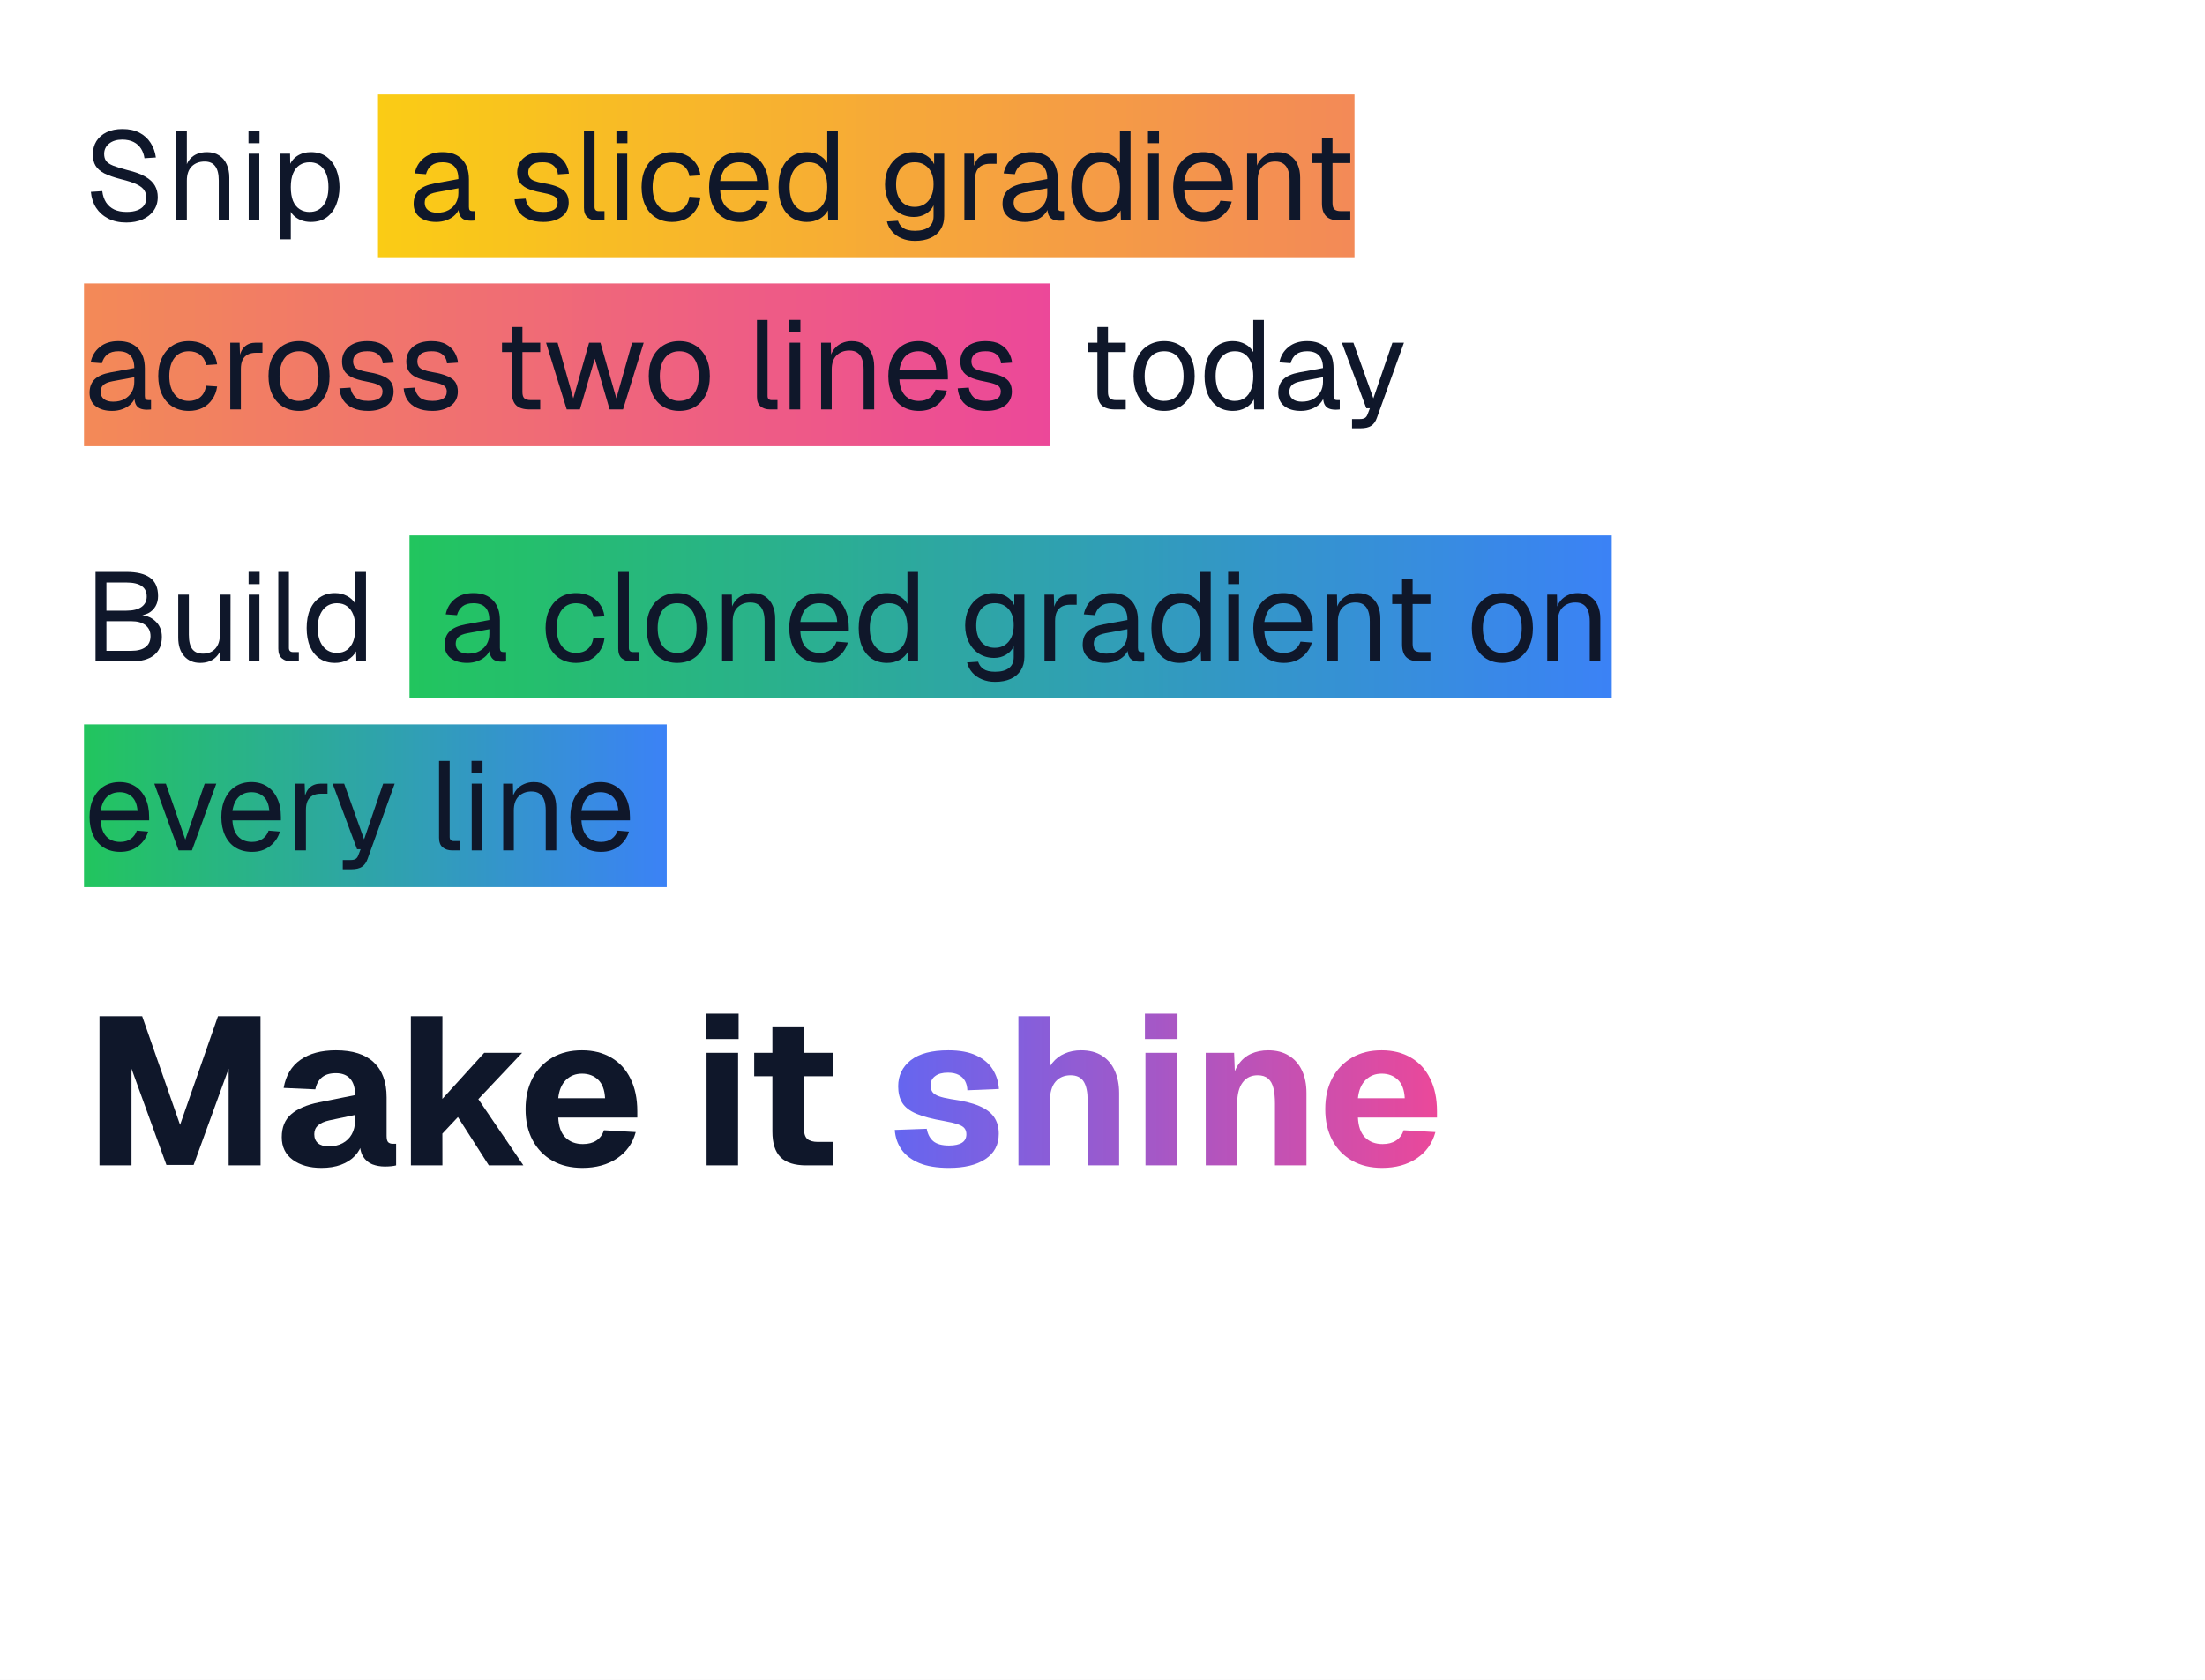
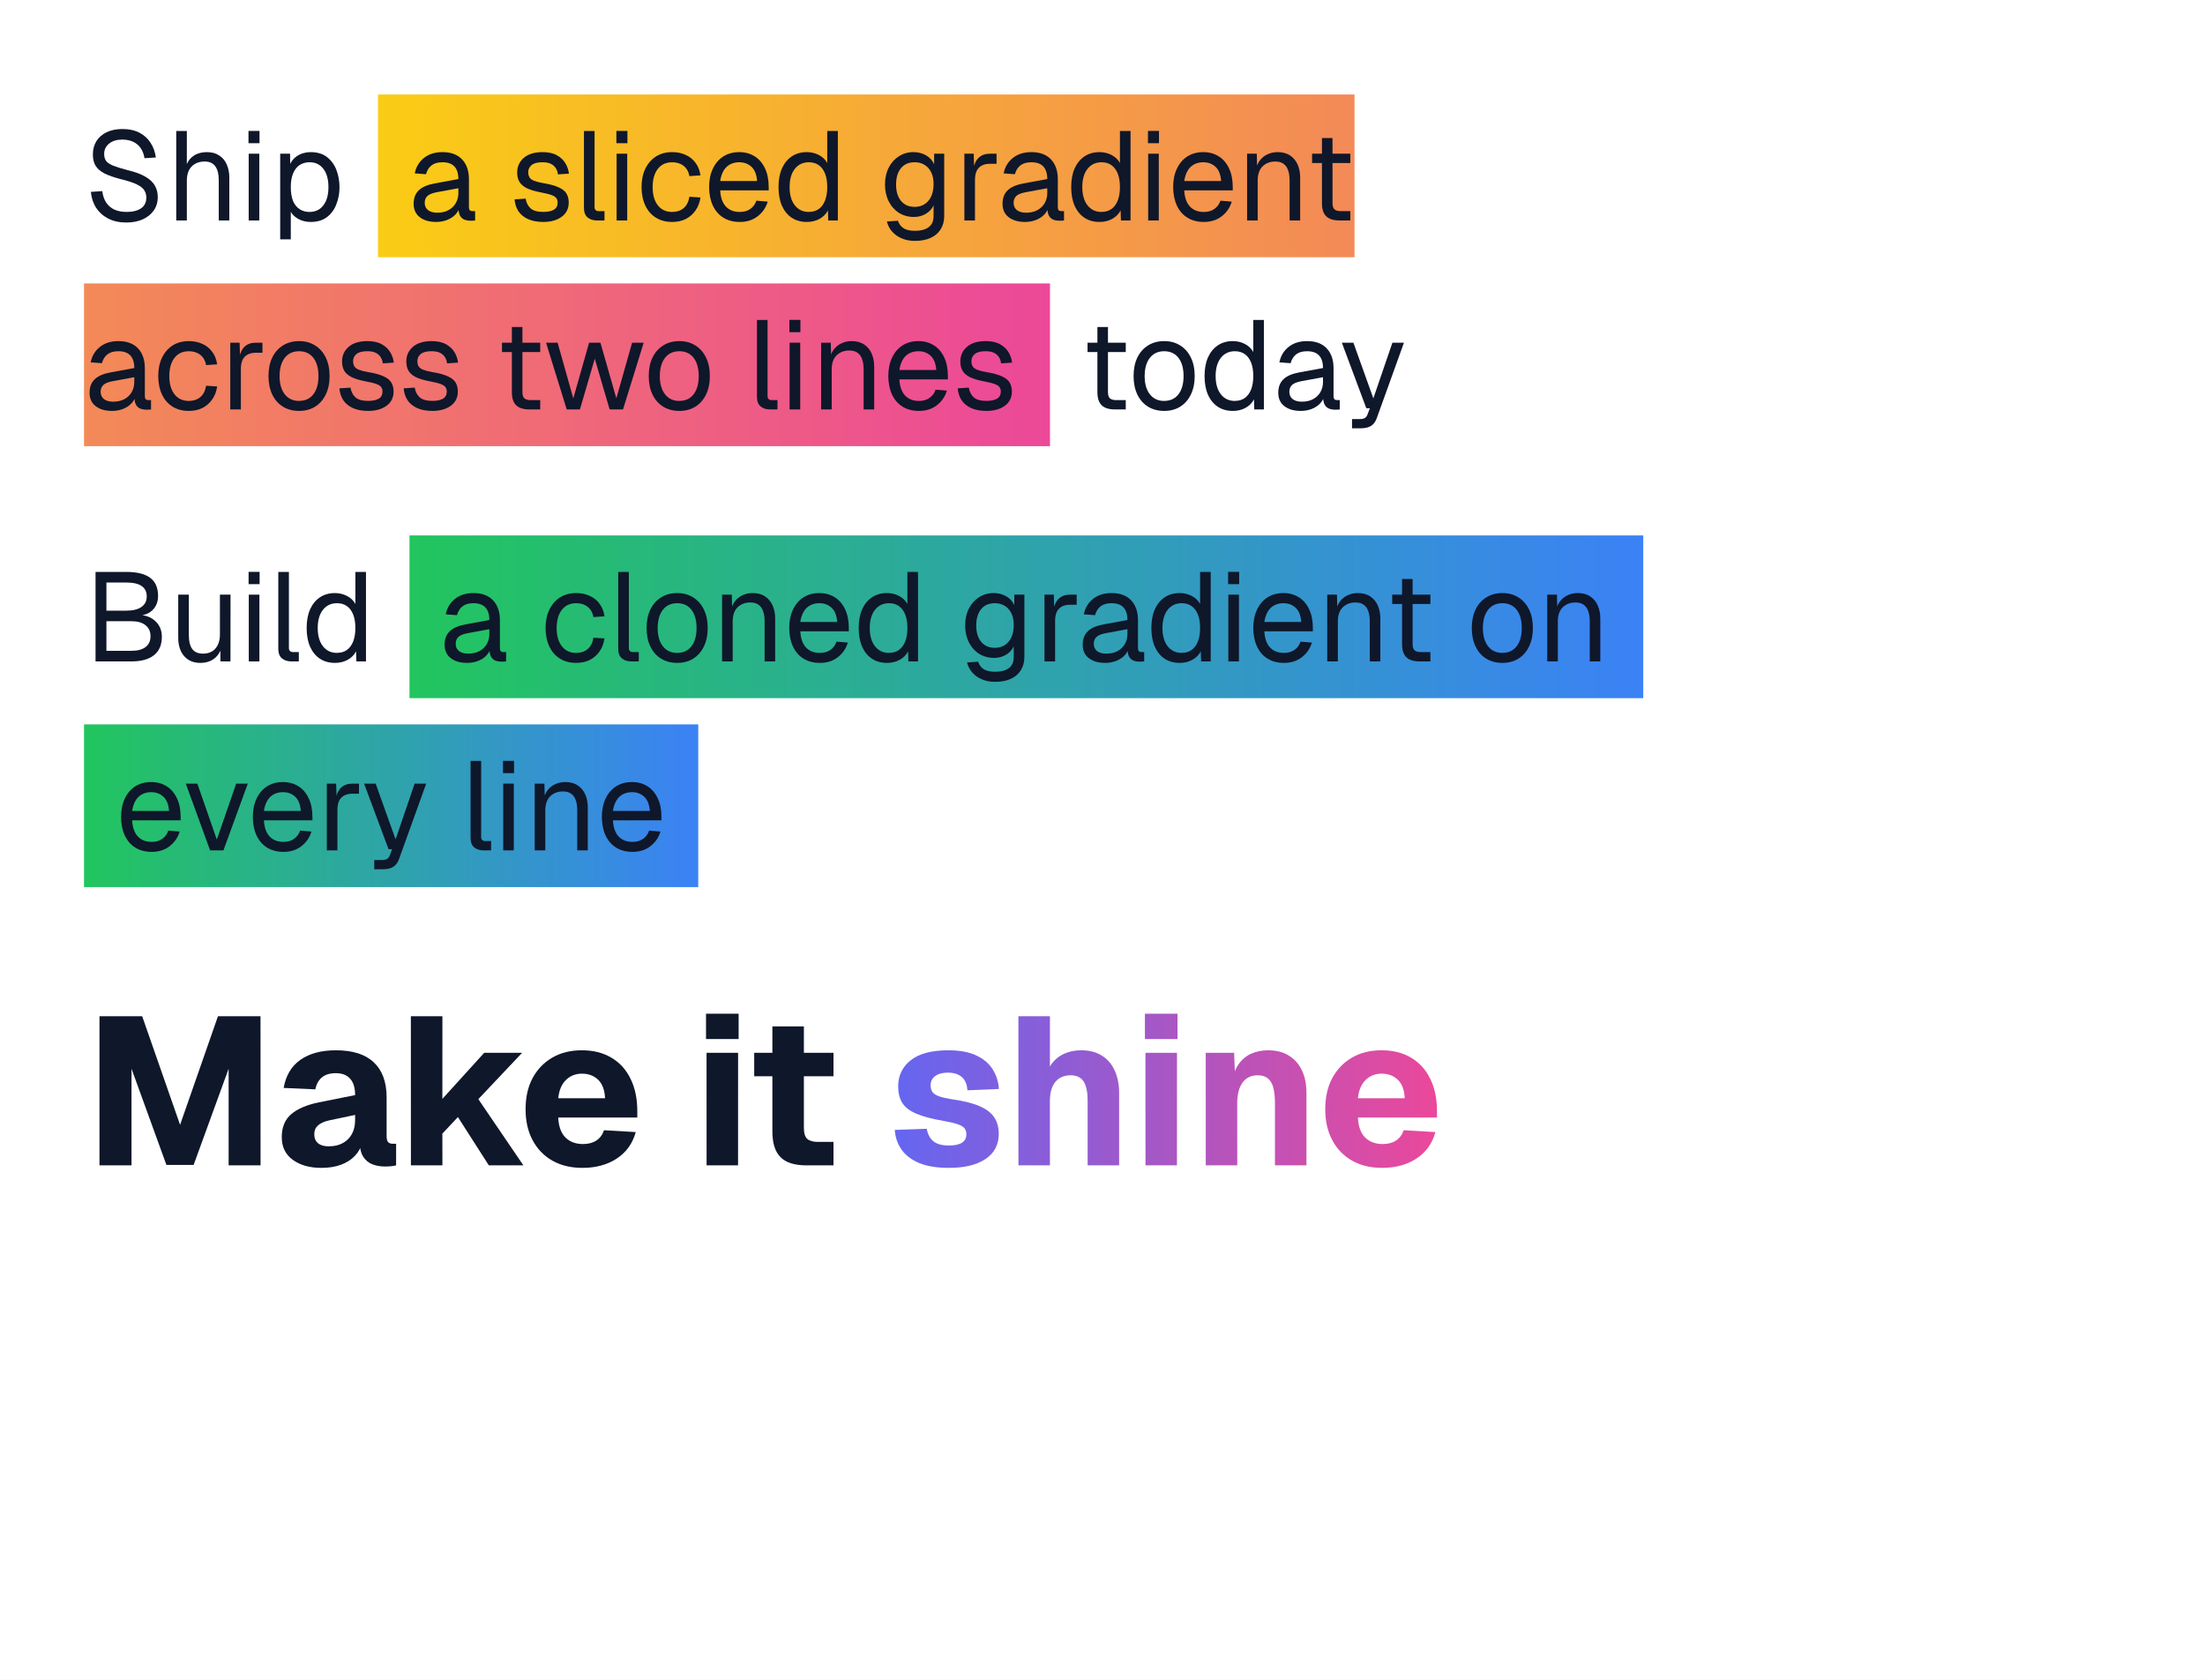
<svg xmlns="http://www.w3.org/2000/svg" width="420" height="320" viewBox="0 0 420 320">
  <rect x="0" y="0" width="420" height="320" fill="#fff" />
  <clipPath id="cp0">
    <path d="M72 18h186v31h-186v-31Z" />
  </clipPath>
  <g clip-path="url(#cp0)">
    <linearGradient id="lg1" gradientUnits="userSpaceOnUse" x1="72" y1="33.5" x2="442" y2="33.5">
      <stop offset="0" stop-color="#facc15" />
      <stop offset=".016" stop-color="#faca17" />
      <stop offset=".032" stop-color="#fac819" />
      <stop offset=".048" stop-color="#f9c61b" />
      <stop offset=".063" stop-color="#f9c41d" />
      <stop offset=".079" stop-color="#f9c21f" />
      <stop offset=".095" stop-color="#f9bf22" />
      <stop offset=".111" stop-color="#f8bd24" />
      <stop offset=".127" stop-color="#f8bb26" />
      <stop offset=".143" stop-color="#f8b928" />
      <stop offset=".159" stop-color="#f8b72a" />
      <stop offset=".175" stop-color="#f8b52c" />
      <stop offset=".19" stop-color="#f7b32e" />
      <stop offset=".206" stop-color="#f7b130" />
      <stop offset=".222" stop-color="#f7af32" />
      <stop offset=".238" stop-color="#f7ad34" />
      <stop offset=".254" stop-color="#f6aa37" />
      <stop offset=".27" stop-color="#f6a839" />
      <stop offset=".286" stop-color="#f6a63b" />
      <stop offset=".302" stop-color="#f6a43d" />
      <stop offset=".317" stop-color="#f6a23f" />
      <stop offset=".333" stop-color="#f5a041" />
      <stop offset=".349" stop-color="#f59e43" />
      <stop offset=".365" stop-color="#f59c45" />
      <stop offset=".381" stop-color="#f59a47" />
      <stop offset=".397" stop-color="#f49849" />
      <stop offset=".413" stop-color="#f4964b" />
      <stop offset=".429" stop-color="#f4934e" />
      <stop offset=".444" stop-color="#f49150" />
      <stop offset=".46" stop-color="#f48f52" />
      <stop offset=".476" stop-color="#f38d54" />
      <stop offset=".492" stop-color="#f38b56" />
      <stop offset=".508" stop-color="#f38958" />
      <stop offset=".524" stop-color="#f3875a" />
      <stop offset=".54" stop-color="#f2855c" />
      <stop offset=".556" stop-color="#f2835e" />
      <stop offset=".571" stop-color="#f28160" />
      <stop offset=".587" stop-color="#f27e63" />
      <stop offset=".603" stop-color="#f27c65" />
      <stop offset=".619" stop-color="#f17a67" />
      <stop offset=".635" stop-color="#f17869" />
      <stop offset=".651" stop-color="#f1766b" />
      <stop offset=".667" stop-color="#f1746d" />
      <stop offset=".683" stop-color="#f0726f" />
      <stop offset=".698" stop-color="#f07071" />
      <stop offset=".714" stop-color="#f06e73" />
      <stop offset=".73" stop-color="#f06c75" />
      <stop offset=".746" stop-color="#f06a77" />
      <stop offset=".762" stop-color="#ef677a" />
      <stop offset=".778" stop-color="#ef657c" />
      <stop offset=".794" stop-color="#ef637e" />
      <stop offset=".81" stop-color="#ef6180" />
      <stop offset=".825" stop-color="#ee5f82" />
      <stop offset=".841" stop-color="#ee5d84" />
      <stop offset=".857" stop-color="#ee5b86" />
      <stop offset=".873" stop-color="#ee5988" />
      <stop offset=".889" stop-color="#ee578a" />
      <stop offset=".905" stop-color="#ed558c" />
      <stop offset=".921" stop-color="#ed528f" />
      <stop offset=".937" stop-color="#ed5091" />
      <stop offset=".952" stop-color="#ed4e93" />
      <stop offset=".968" stop-color="#ec4c95" />
      <stop offset=".984" stop-color="#ec4a97" />
      <stop offset="1" stop-color="#ec4899" />
    </linearGradient>
    <rect x="72" y="18" width="370" height="31" fill="url(#lg1)" />
  </g>
  <clipPath id="cp2">
    <path d="M16 54h184v31h-184v-31Z" />
  </clipPath>
  <g clip-path="url(#cp2)">
    <linearGradient id="lg3" gradientUnits="userSpaceOnUse" x1="-170" y1="69.5" x2="200" y2="69.5">
      <stop offset="0" stop-color="#facc15" />
      <stop offset=".016" stop-color="#faca17" />
      <stop offset=".032" stop-color="#fac819" />
      <stop offset=".048" stop-color="#f9c61b" />
      <stop offset=".063" stop-color="#f9c41d" />
      <stop offset=".079" stop-color="#f9c21f" />
      <stop offset=".095" stop-color="#f9bf22" />
      <stop offset=".111" stop-color="#f8bd24" />
      <stop offset=".127" stop-color="#f8bb26" />
      <stop offset=".143" stop-color="#f8b928" />
      <stop offset=".159" stop-color="#f8b72a" />
      <stop offset=".175" stop-color="#f8b52c" />
      <stop offset=".19" stop-color="#f7b32e" />
      <stop offset=".206" stop-color="#f7b130" />
      <stop offset=".222" stop-color="#f7af32" />
      <stop offset=".238" stop-color="#f7ad34" />
      <stop offset=".254" stop-color="#f6aa37" />
      <stop offset=".27" stop-color="#f6a839" />
      <stop offset=".286" stop-color="#f6a63b" />
      <stop offset=".302" stop-color="#f6a43d" />
      <stop offset=".317" stop-color="#f6a23f" />
      <stop offset=".333" stop-color="#f5a041" />
      <stop offset=".349" stop-color="#f59e43" />
      <stop offset=".365" stop-color="#f59c45" />
      <stop offset=".381" stop-color="#f59a47" />
      <stop offset=".397" stop-color="#f49849" />
      <stop offset=".413" stop-color="#f4964b" />
      <stop offset=".429" stop-color="#f4934e" />
      <stop offset=".444" stop-color="#f49150" />
      <stop offset=".46" stop-color="#f48f52" />
      <stop offset=".476" stop-color="#f38d54" />
      <stop offset=".492" stop-color="#f38b56" />
      <stop offset=".508" stop-color="#f38958" />
      <stop offset=".524" stop-color="#f3875a" />
      <stop offset=".54" stop-color="#f2855c" />
      <stop offset=".556" stop-color="#f2835e" />
      <stop offset=".571" stop-color="#f28160" />
      <stop offset=".587" stop-color="#f27e63" />
      <stop offset=".603" stop-color="#f27c65" />
      <stop offset=".619" stop-color="#f17a67" />
      <stop offset=".635" stop-color="#f17869" />
      <stop offset=".651" stop-color="#f1766b" />
      <stop offset=".667" stop-color="#f1746d" />
      <stop offset=".683" stop-color="#f0726f" />
      <stop offset=".698" stop-color="#f07071" />
      <stop offset=".714" stop-color="#f06e73" />
      <stop offset=".73" stop-color="#f06c75" />
      <stop offset=".746" stop-color="#f06a77" />
      <stop offset=".762" stop-color="#ef677a" />
      <stop offset=".778" stop-color="#ef657c" />
      <stop offset=".794" stop-color="#ef637e" />
      <stop offset=".81" stop-color="#ef6180" />
      <stop offset=".825" stop-color="#ee5f82" />
      <stop offset=".841" stop-color="#ee5d84" />
      <stop offset=".857" stop-color="#ee5b86" />
      <stop offset=".873" stop-color="#ee5988" />
      <stop offset=".889" stop-color="#ee578a" />
      <stop offset=".905" stop-color="#ed558c" />
      <stop offset=".921" stop-color="#ed528f" />
      <stop offset=".937" stop-color="#ed5091" />
      <stop offset=".952" stop-color="#ed4e93" />
      <stop offset=".968" stop-color="#ec4c95" />
      <stop offset=".984" stop-color="#ec4a97" />
      <stop offset="1" stop-color="#ec4899" />
    </linearGradient>
    <rect x="-170" y="54" width="370" height="31" fill="url(#lg3)" />
  </g>
  <g fill="#0f172a">
    <use href="#g0" x="16" y="42" />
    <use href="#g1" x="31.65" y="42" />
    <use href="#g2" x="45.45" y="42" />
    <use href="#g3" x="51.45" y="42" />
  </g>
  <g fill="#0f172a">
    <use href="#g4" x="77.73" y="42" />
    <use href="#g5" x="96.95" y="42" />
    <use href="#g6" x="109.31" y="42" />
    <use href="#g2" x="115.53" y="42" />
    <use href="#g7" x="121.14" y="42" />
    <use href="#g8" x="134.01" y="42" />
    <use href="#g9" x="147.23" y="42" />
    <use href="#g10" x="167.51" y="42" />
    <use href="#g11" x="181.77" y="42" />
    <use href="#g4" x="189.9" y="42" />
    <use href="#g9" x="202.98" y="42" />
    <use href="#g2" x="216.78" y="42" />
    <use href="#g8" x="222.4" y="42" />
    <use href="#g12" x="235.62" y="42" />
    <use href="#g13" x="248.61" y="42" />
  </g>
  <g fill="#0f172a">
    <use href="#g4" x="16" y="78" />
    <use href="#g7" x="29.08" y="78" />
    <use href="#g11" x="41.94" y="78" />
    <use href="#g14" x="50.08" y="78" />
    <use href="#g5" x="63.59" y="78" />
    <use href="#g5" x="75.83" y="78" />
    <use href="#g13" x="94.31" y="78" />
    <use href="#g15" x="103.48" y="78" />
    <use href="#g14" x="122.51" y="78" />
    <use href="#g6" x="142.26" y="78" />
    <use href="#g2" x="148.48" y="78" />
    <use href="#g12" x="154.48" y="78" />
    <use href="#g8" x="168.14" y="78" />
    <use href="#g5" x="181.36" y="78" />
  </g>
  <g fill="#0f172a">
    <use href="#g13" x="205.84" y="78" />
    <use href="#g14" x="214.86" y="78" />
    <use href="#g9" x="228.38" y="78" />
    <use href="#g4" x="242.42" y="78" />
    <use href="#g16" x="255.06" y="78" />
  </g>
  <clipPath id="cp4">
-     <path d="M78 102h229v31h-229v-31Z" />
+     <path d="M78 102h235v31h-235v-31Z" />
  </clipPath>
  <g clip-path="url(#cp4)">
-     <linearGradient id="lg5" gradientUnits="userSpaceOnUse" x1="78" y1="117.5" x2="307" y2="117.5">
+     <linearGradient id="lg5" gradientUnits="userSpaceOnUse" x1="78" y1="117.5" x2="313" y2="117.5">
      <stop offset="0" stop-color="#22c55e" />
      <stop offset=".016" stop-color="#22c460" />
      <stop offset=".032" stop-color="#23c363" />
      <stop offset=".048" stop-color="#23c265" />
      <stop offset=".063" stop-color="#24c168" />
      <stop offset=".079" stop-color="#24c06a" />
      <stop offset=".095" stop-color="#24bf6c" />
      <stop offset=".111" stop-color="#25be6f" />
      <stop offset=".127" stop-color="#25bc71" />
      <stop offset=".143" stop-color="#26bb74" />
      <stop offset=".159" stop-color="#26ba76" />
      <stop offset=".175" stop-color="#26b979" />
      <stop offset=".19" stop-color="#27b87b" />
      <stop offset=".206" stop-color="#27b77d" />
      <stop offset=".222" stop-color="#28b680" />
      <stop offset=".238" stop-color="#28b582" />
      <stop offset=".254" stop-color="#28b485" />
      <stop offset=".27" stop-color="#29b387" />
      <stop offset=".286" stop-color="#29b289" />
      <stop offset=".302" stop-color="#2ab18c" />
      <stop offset=".317" stop-color="#2ab08e" />
      <stop offset=".333" stop-color="#2aaf91" />
      <stop offset=".349" stop-color="#2bae93" />
      <stop offset=".365" stop-color="#2bad95" />
      <stop offset=".381" stop-color="#2cab98" />
      <stop offset=".397" stop-color="#2caa9a" />
      <stop offset=".413" stop-color="#2ca99d" />
      <stop offset=".429" stop-color="#2da89f" />
      <stop offset=".444" stop-color="#2da7a2" />
      <stop offset=".46" stop-color="#2ea6a4" />
      <stop offset=".476" stop-color="#2ea5a6" />
      <stop offset=".492" stop-color="#2ea4a9" />
      <stop offset=".508" stop-color="#2fa3ab" />
      <stop offset=".524" stop-color="#2fa2ae" />
      <stop offset=".54" stop-color="#2fa1b0" />
      <stop offset=".556" stop-color="#30a0b2" />
      <stop offset=".571" stop-color="#309fb5" />
      <stop offset=".587" stop-color="#319eb7" />
      <stop offset=".603" stop-color="#319dba" />
      <stop offset=".619" stop-color="#319cbc" />
      <stop offset=".635" stop-color="#329abf" />
      <stop offset=".651" stop-color="#3299c1" />
      <stop offset=".667" stop-color="#3398c3" />
      <stop offset=".683" stop-color="#3397c6" />
      <stop offset=".698" stop-color="#3396c8" />
      <stop offset=".714" stop-color="#3495cb" />
      <stop offset=".73" stop-color="#3494cd" />
      <stop offset=".746" stop-color="#3593cf" />
      <stop offset=".762" stop-color="#3592d2" />
      <stop offset=".778" stop-color="#3591d4" />
      <stop offset=".794" stop-color="#3690d7" />
      <stop offset=".81" stop-color="#368fd9" />
      <stop offset=".825" stop-color="#378edb" />
      <stop offset=".841" stop-color="#378dde" />
      <stop offset=".857" stop-color="#378ce0" />
      <stop offset=".873" stop-color="#388be3" />
      <stop offset=".889" stop-color="#3889e5" />
      <stop offset=".905" stop-color="#3988e8" />
      <stop offset=".921" stop-color="#3987ea" />
      <stop offset=".937" stop-color="#3986ec" />
      <stop offset=".952" stop-color="#3a85ef" />
      <stop offset=".968" stop-color="#3a84f1" />
      <stop offset=".984" stop-color="#3b83f4" />
      <stop offset="1" stop-color="#3b82f6" />
    </linearGradient>
-     <rect x="78" y="102" width="229" height="31" fill="url(#lg5)" />
+     <rect x="78" y="102" width="235" height="31" fill="url(#lg5)" />
  </g>
  <clipPath id="cp6">
-     <path d="M16 138h111v31h-111v-31Z" />
+     <path d="M16 138h117v31h-117v-31Z" />
  </clipPath>
  <g clip-path="url(#cp6)">
-     <linearGradient id="lg7" gradientUnits="userSpaceOnUse" x1="16" y1="153.5" x2="127" y2="153.5">
+     <linearGradient id="lg7" gradientUnits="userSpaceOnUse" x1="16" y1="153.5" x2="133" y2="153.5">
      <stop offset="0" stop-color="#22c55e" />
      <stop offset=".016" stop-color="#22c460" />
      <stop offset=".032" stop-color="#23c363" />
      <stop offset=".048" stop-color="#23c265" />
      <stop offset=".063" stop-color="#24c168" />
      <stop offset=".079" stop-color="#24c06a" />
      <stop offset=".095" stop-color="#24bf6c" />
      <stop offset=".111" stop-color="#25be6f" />
      <stop offset=".127" stop-color="#25bc71" />
      <stop offset=".143" stop-color="#26bb74" />
      <stop offset=".159" stop-color="#26ba76" />
      <stop offset=".175" stop-color="#26b979" />
      <stop offset=".19" stop-color="#27b87b" />
      <stop offset=".206" stop-color="#27b77d" />
      <stop offset=".222" stop-color="#28b680" />
      <stop offset=".238" stop-color="#28b582" />
      <stop offset=".254" stop-color="#28b485" />
      <stop offset=".27" stop-color="#29b387" />
      <stop offset=".286" stop-color="#29b289" />
      <stop offset=".302" stop-color="#2ab18c" />
      <stop offset=".317" stop-color="#2ab08e" />
      <stop offset=".333" stop-color="#2aaf91" />
      <stop offset=".349" stop-color="#2bae93" />
      <stop offset=".365" stop-color="#2bad95" />
      <stop offset=".381" stop-color="#2cab98" />
      <stop offset=".397" stop-color="#2caa9a" />
      <stop offset=".413" stop-color="#2ca99d" />
      <stop offset=".429" stop-color="#2da89f" />
      <stop offset=".444" stop-color="#2da7a2" />
      <stop offset=".46" stop-color="#2ea6a4" />
      <stop offset=".476" stop-color="#2ea5a6" />
      <stop offset=".492" stop-color="#2ea4a9" />
      <stop offset=".508" stop-color="#2fa3ab" />
      <stop offset=".524" stop-color="#2fa2ae" />
      <stop offset=".54" stop-color="#2fa1b0" />
      <stop offset=".556" stop-color="#30a0b2" />
      <stop offset=".571" stop-color="#309fb5" />
      <stop offset=".587" stop-color="#319eb7" />
      <stop offset=".603" stop-color="#319dba" />
      <stop offset=".619" stop-color="#319cbc" />
      <stop offset=".635" stop-color="#329abf" />
      <stop offset=".651" stop-color="#3299c1" />
      <stop offset=".667" stop-color="#3398c3" />
      <stop offset=".683" stop-color="#3397c6" />
      <stop offset=".698" stop-color="#3396c8" />
      <stop offset=".714" stop-color="#3495cb" />
      <stop offset=".73" stop-color="#3494cd" />
      <stop offset=".746" stop-color="#3593cf" />
      <stop offset=".762" stop-color="#3592d2" />
      <stop offset=".778" stop-color="#3591d4" />
      <stop offset=".794" stop-color="#3690d7" />
      <stop offset=".81" stop-color="#368fd9" />
      <stop offset=".825" stop-color="#378edb" />
      <stop offset=".841" stop-color="#378dde" />
      <stop offset=".857" stop-color="#378ce0" />
      <stop offset=".873" stop-color="#388be3" />
      <stop offset=".889" stop-color="#3889e5" />
      <stop offset=".905" stop-color="#3988e8" />
      <stop offset=".921" stop-color="#3987ea" />
      <stop offset=".937" stop-color="#3986ec" />
      <stop offset=".952" stop-color="#3a85ef" />
      <stop offset=".968" stop-color="#3a84f1" />
      <stop offset=".984" stop-color="#3b83f4" />
      <stop offset="1" stop-color="#3b82f6" />
    </linearGradient>
-     <rect x="16" y="138" width="111" height="31" fill="url(#lg7)" />
+     <rect x="16" y="138" width="117" height="31" fill="url(#lg7)" />
  </g>
  <g fill="#0f172a">
    <use href="#g17" x="16" y="126" />
    <use href="#g18" x="32.03" y="126" />
    <use href="#g2" x="45.47" y="126" />
    <use href="#g6" x="51.09" y="126" />
    <use href="#g9" x="57.35" y="126" />
  </g>
  <g fill="#0f172a">
    <use href="#g4" x="83.63" y="126" />
    <use href="#g7" x="102.86" y="126" />
    <use href="#g6" x="115.84" y="126" />
    <use href="#g14" x="122.1" y="126" />
    <use href="#g12" x="135.62" y="126" />
    <use href="#g8" x="149.27" y="126" />
    <use href="#g9" x="162.5" y="126" />
    <use href="#g10" x="182.78" y="126" />
    <use href="#g11" x="197.03" y="126" />
    <use href="#g4" x="205.17" y="126" />
    <use href="#g9" x="218.25" y="126" />
    <use href="#g2" x="232.05" y="126" />
    <use href="#g8" x="237.66" y="126" />
    <use href="#g12" x="250.89" y="126" />
    <use href="#g13" x="263.87" y="126" />
    <use href="#g14" x="279.28" y="126" />
    <use href="#g12" x="292.79" y="126" />
  </g>
  <g fill="#0f172a">
-     <use href="#g8" x="16" y="162" />
-     <use href="#g19" x="28.86" y="162" />
-     <use href="#g8" x="41.1" y="162" />
-     <use href="#g11" x="54.33" y="162" />
-     <use href="#g16" x="62.82" y="162" />
-     <use href="#g6" x="81.71" y="162" />
-     <use href="#g2" x="87.93" y="162" />
-     <use href="#g12" x="93.93" y="162" />
-     <use href="#g8" x="107.58" y="162" />
+     <use href="#g8" x="22" y="162" />
+     <use href="#g19" x="34.86" y="162" />
+     <use href="#g8" x="47.1" y="162" />
+     <use href="#g11" x="60.33" y="162" />
+     <use href="#g16" x="68.82" y="162" />
+     <use href="#g6" x="87.71" y="162" />
+     <use href="#g2" x="93.93" y="162" />
+     <use href="#g12" x="99.93" y="162" />
+     <use href="#g8" x="113.58" y="162" />
  </g>
  <mask id="mk8" maskUnits="userSpaceOnUse" style="mask-type:alpha">
    <g fill="#000">
      <use href="#g20" x="168.96" y="222" />
      <use href="#g21" x="191.36" y="222" />
      <use href="#g22" x="215.56" y="222" />
      <use href="#g23" x="227.04" y="222" />
      <use href="#g24" x="250.96" y="222" />
    </g>
  </mask>
  <g mask="url(#mk8)">
    <clipPath id="cp9">
      <path d="M169 182h106v52h-106v-52Z" />
    </clipPath>
    <g clip-path="url(#cp9)">
      <linearGradient id="lg10" gradientUnits="userSpaceOnUse" x1="169" y1="208" x2="275" y2="208">
        <stop offset="0" stop-color="#6366f1" />
        <stop offset=".016" stop-color="#6566f0" />
        <stop offset=".032" stop-color="#6765ee" />
        <stop offset=".048" stop-color="#6a65ed" />
        <stop offset=".063" stop-color="#6c64eb" />
        <stop offset=".079" stop-color="#6e64ea" />
        <stop offset=".095" stop-color="#7063e9" />
        <stop offset=".111" stop-color="#7263e7" />
        <stop offset=".127" stop-color="#7462e6" />
        <stop offset=".143" stop-color="#7762e4" />
        <stop offset=".159" stop-color="#7961e3" />
        <stop offset=".175" stop-color="#7b61e2" />
        <stop offset=".19" stop-color="#7d60e0" />
        <stop offset=".206" stop-color="#7f60df" />
        <stop offset=".222" stop-color="#815fdd" />
        <stop offset=".238" stop-color="#845fdc" />
        <stop offset=".254" stop-color="#865edb" />
        <stop offset=".27" stop-color="#885ed9" />
        <stop offset=".286" stop-color="#8a5dd8" />
        <stop offset=".302" stop-color="#8c5dd6" />
        <stop offset=".317" stop-color="#8e5cd5" />
        <stop offset=".333" stop-color="#915cd4" />
        <stop offset=".349" stop-color="#935cd2" />
        <stop offset=".365" stop-color="#955bd1" />
        <stop offset=".381" stop-color="#975bcf" />
        <stop offset=".397" stop-color="#995ace" />
        <stop offset=".413" stop-color="#9c5acd" />
        <stop offset=".429" stop-color="#9e59cb" />
        <stop offset=".444" stop-color="#a059ca" />
        <stop offset=".46" stop-color="#a258c8" />
        <stop offset=".476" stop-color="#a458c7" />
        <stop offset=".492" stop-color="#a657c6" />
        <stop offset=".508" stop-color="#a957c4" />
        <stop offset=".524" stop-color="#ab56c3" />
        <stop offset=".54" stop-color="#ad56c2" />
        <stop offset=".556" stop-color="#af55c0" />
        <stop offset=".571" stop-color="#b155bf" />
        <stop offset=".587" stop-color="#b354bd" />
        <stop offset=".603" stop-color="#b654bc" />
        <stop offset=".619" stop-color="#b853bb" />
        <stop offset=".635" stop-color="#ba53b9" />
        <stop offset=".651" stop-color="#bc52b8" />
        <stop offset=".667" stop-color="#be52b6" />
        <stop offset=".683" stop-color="#c152b5" />
        <stop offset=".698" stop-color="#c351b4" />
        <stop offset=".714" stop-color="#c551b2" />
        <stop offset=".73" stop-color="#c750b1" />
        <stop offset=".746" stop-color="#c950af" />
        <stop offset=".762" stop-color="#cb4fae" />
        <stop offset=".778" stop-color="#ce4fad" />
        <stop offset=".794" stop-color="#d04eab" />
        <stop offset=".81" stop-color="#d24eaa" />
        <stop offset=".825" stop-color="#d44da8" />
        <stop offset=".841" stop-color="#d64da7" />
        <stop offset=".857" stop-color="#d84ca6" />
        <stop offset=".873" stop-color="#db4ca4" />
        <stop offset=".889" stop-color="#dd4ba3" />
        <stop offset=".905" stop-color="#df4ba1" />
        <stop offset=".921" stop-color="#e14aa0" />
        <stop offset=".937" stop-color="#e34a9f" />
        <stop offset=".952" stop-color="#e5499d" />
        <stop offset=".968" stop-color="#e8499c" />
        <stop offset=".984" stop-color="#ea489a" />
        <stop offset="1" stop-color="#ec4899" />
      </linearGradient>
      <rect x="169" y="182" width="106" height="52" fill="url(#lg10)" />
    </g>
  </g>
  <g fill="#0f172a">
    <use href="#g25" x="16" y="222" />
    <use href="#g26" x="52.2" y="222" />
    <use href="#g27" x="75.64" y="222" />
    <use href="#g24" x="98.64" y="222" />
    <use href="#g22" x="131.96" y="222" />
    <use href="#g28" x="142.04" y="222" />
  </g>
  <g fill="#000" fill-opacity="0">
    <use href="#g20" x="168.96" y="222" />
    <use href="#g21" x="191.36" y="222" />
    <use href="#g22" x="215.56" y="222" />
    <use href="#g23" x="227.04" y="222" />
    <use href="#g24" x="250.96" y="222" />
  </g>
  <defs>
    <path id="g0" d="M8.06.39q-1.97 0-3.44-.75-1.45-.75-2.31-2.05-.84-1.31-1-3.04l2.17-.14q.16 1.28.74 2.17.58.87 1.55 1.34.98.45 2.34.45 1.2 0 2.03-.31.84-.31 1.28-.9.45-.61.45-1.47.01-.8-.37-1.41-.36-.62-1.41-1.14t-3.07-1.01q-1.97-.51-3.15-1.1-1.15-.61-1.67-1.47t-.51-2.14q0-1.44.67-2.53.69-1.09 1.95-1.7 1.28-.61 3.03-.61 1.88 0 3.22.7t2.13 1.94q.79 1.22 1 2.78l-2.17.14q-.15-1.03-.66-1.83-.52-.81-1.41-1.26t-2.15-.46q-1.58 0-2.52.77-.94.75-.94 1.97 0 .8.36 1.31.38.52 1.33.91.97.39 2.77.86 2.14.51 3.39 1.25 1.26.73 1.81 1.7.55.95.55 2.17 0 1.5-.78 2.59t-2.11 1.68q-1.35.59-3.1.59Z" />
    <path id="g1" d="M1.92 0v-17.05h2.02v7.14l-.24-.04q.24-1.07.82-1.74t1.4-1q.85-.33 1.86-.33 1.36 0 2.31.63.96.61 1.44 1.7.5 1.1.5 2.5v8.19h-2.01v-7.61q0-1.84-.68-2.73-.65-.89-2-.89-1.53 0-2.47.93-.93.94-.93 2.72v7.58Z" />
    <path id="g2" d="M1.92 0v-12.72h2.02v12.72Zm-.04-14.72v-2.34h2.1v2.34Z" />
    <path id="g3" d="M1.92 3.59v-16.31h1.88l.04 2.74-.29-.15q.48-1.42 1.59-2.15 1.13-.74 2.59-.74 1.9 0 3.1.94 1.22.94 1.8 2.46t.59 3.26q0 1.75-.6 3.27-.57 1.51-1.79 2.45-1.2.92-3.1.92-.98 0-1.84-.33-.84-.34-1.44-.93t-.81-1.43l.3-.32v6.32Zm5.61-5.22q1.66 0 2.61-1.25.97-1.24.97-3.48t-.97-3.48q-.95-1.25-2.61-1.25-1.09 0-1.91.53-.79.53-1.24 1.59-.44 1.05-.44 2.61t.42 2.63q.44 1.04 1.25 1.57.83.54 1.92.54Z" />
    <path id="g4" d="M5.36.28q-1.97 0-3.14-.91-1.16-.9-1.16-2.54 0-1.63.96-2.56.95-.94 3.04-1.33l4.52-.83q0-1.61-.77-2.41-.75-.79-2.26-.79-1.32 0-2.08.59t-1.06 1.69l-2.14-.16q.36-1.81 1.73-2.92 1.39-1.13 3.55-1.13 2.45 0 3.75 1.4 1.29 1.37 1.29 3.79v5.27q0 .42.16.61.16.17.52.17h.5v1.78q-.1.03-.32.03-.22.02-.45.02-.86 0-1.41-.27-.53-.28-.78-.87-.23-.6-.23-1.55l.23.05q-.17.81-.81 1.48-.64.66-1.61 1.03-.95.36-2.03.36Zm.19-1.76q1.26 0 2.15-.49.91-.5 1.39-1.34.49-.86.49-1.92v-.91l-4.13.76q-1.29.24-1.79.74-.49.48-.49 1.28 0 .89.63 1.39.64.49 1.75.49Z" />
    <path id="g5" d="M6.55.28q-1.75 0-2.94-.55t-1.83-1.51q-.62-.99-.72-2.24l2.11-.14q.19 1.16.94 1.85.76.68 2.44.68 1.29 0 2-.42t.72-1.36q0-.5-.24-.82-.22-.35-.89-.6-.67-.26-1.97-.5-1.78-.33-2.8-.83-.99-.51-1.4-1.23t-.41-1.74q0-1.7 1.25-2.79 1.27-1.1 3.58-1.1 1.67 0 2.74.6t1.62 1.53.67 1.97l-2.11.14q-.04-.61-.36-1.13-.31-.53-.93-.86t-1.68-.32q-1.37 0-2.03.53-.64.53-.64 1.34 0 .63.25 1.03t.89.64q.64.25 1.74.44 1.87.31 2.92.8 1.06.48 1.48 1.18t.43 1.72q-.01 1.75-1.36 2.72-1.36.97-3.47.97Z" />
    <path id="g6" d="M4.42 0q-1.11 0-1.81-.58-.69-.58-.69-1.83v-14.64h2.02v14.49q0 .37.2.58.2.2.59.2h1.1v1.78Z" />
    <path id="g7" d="M6.89.28q-1.78 0-3.09-.81t-2.02-2.31-.72-3.52q0-2.01.72-3.5t2.02-2.33q1.31-.83 3.09-.83 1.47 0 2.59.54 1.15.51 1.86 1.5.74.96.94 2.39l-2.11.14q-.22-1.27-1.11-1.96-.87-.68-2.17-.68-1.75 0-2.73 1.26t-.99 3.47q0 2.2.99 3.47t2.73 1.27q1.3 0 2.17-.72.89-.74 1.11-2.18l2.11.14q-.2 1.43-.94 2.47-.72 1.05-1.86 1.63-1.12.56-2.59.56Z" />
    <path id="g8" d="M6.89.28q-1.8 0-3.11-.81t-2.01-2.31-.71-3.52q0-2.01.71-3.5.7-1.5 1.98-2.33 1.3-.83 3.05-.83 1.65 0 2.92.79 1.26.78 1.97 2.28.72 1.48.72 3.61v.61h-9.24q.11 2.03 1.08 3.07.98 1.04 2.64 1.04 1.25 0 2.05-.6.81-.59 1.12-1.55l2.16.18q-.5 1.7-1.91 2.79t-3.42 1.08Zm-3.72-7.8h7.03q-.14-1.84-1.07-2.7-.93-.87-2.33-.87-1.47 0-2.43.9-.93.91-1.2 2.67Z" />
    <path id="g9" d="M6.44.28q-1.66 0-2.88-.81-1.2-.81-1.86-2.3-.64-1.48-.64-3.53t.64-3.53q.66-1.48 1.86-2.3 1.22-.83 2.88-.83 1.26 0 2.31.55 1.06.55 1.59 1.53v-6.11h2.02v17.05h-1.83l-.06-1.92q-.53 1.03-1.61 1.62t-2.42.58Zm.4-1.91q1.13 0 1.91-.57.78-.58 1.19-1.64.4-1.08.4-2.52 0-1.48-.4-2.53-.41-1.06-1.19-1.63t-1.91-.57q-1.68 0-2.68 1.26-.99 1.27-.99 3.47 0 2.19.99 3.47 1 1.27 2.68 1.27Z" />
    <path id="g10" d="M6.75 3.89q-1.38 0-2.48-.47-1.1-.45-1.85-1.3-.73-.82-1-1.93l2.11-.14q.28.89 1.02 1.4t2.2.52q1.72 0 2.64-.7t.92-2.08v-2.07q-.45 1.01-1.47 1.61-1 .6-2.25.6-1.61 0-2.87-.78-1.25-.8-1.95-2.19-.71-1.41-.71-3.2 0-1.82.69-3.19.7-1.39 1.94-2.19t2.81-.8q1.34 0 2.41.63t1.51 1.69v-2.02h1.92v11.86q0 1.49-.68 2.55-.68 1.08-1.93 1.64-1.23.56-2.98.56Zm-.05-6.48q1.63 0 2.61-1.14t1-3.11q.03-1.32-.42-2.27-.44-.95-1.27-1.47t-1.92-.51q-1.68 0-2.61 1.14-.92 1.14-.92 3.11t.94 3.11q.95 1.14 2.59 1.14Z" />
    <path id="g11" d="M1.92 0v-12.72h1.78l.1 3.22-.21-.08q.25-1.62 1.05-2.37.81-.77 2.16-.77h1.25v1.92h-1.24q-.95 0-1.59.35t-.97 1.03q-.31.69-.31 1.73v7.69Z" />
    <path id="g12" d="M1.92 0v-12.72h1.85l.07 3.24-.25-.22q.25-1.13.85-1.85.61-.73 1.45-1.09.86-.38 1.84-.38 1.46 0 2.41.66.95.64 1.42 1.73t.47 2.44v8.19h-2.01v-7.61q0-1.17-.29-1.97-.28-.81-.89-1.23-.59-.42-1.54-.42-1.47 0-2.43.92-.93.92-.93 2.7v7.61Z" />
    <path id="g13" d="M6.58 0q-1.74 0-2.56-.78-.83-.8-.83-2.49v-12.43h2.01v12.39q0 .86.38 1.2.39.33 1.19.33h1.82v1.78Zm-5.27-10.94v-1.78h7.28v1.78Z" />
    <path id="g14" d="M6.89.28q-1.75 0-3.08-.81-1.31-.81-2.03-2.31t-.72-3.52q0-2.05.72-3.53t2.03-2.3q1.33-.83 3.08-.83t3.05.83q1.31.81 2.03 2.3.73 1.48.73 3.53 0 2.02-.73 3.52t-2.03 2.31-3.05.81Zm0-1.91q1.75 0 2.72-1.26t.97-3.47-.97-3.47-2.72-1.26-2.73 1.26-.99 3.47q0 2.2.99 3.47t2.73 1.27Z" />
    <path id="g15" d="M4.47 0l-3.94-12.72h2.2l2.99 10.61 3.01-10.61h2.16l3.03 10.61 3-10.61h2.21l-3.94 12.72h-2.55l-2.83-9.67-2.83 9.67Z" />
    <path id="g16" d="M2.47 3.59v-1.76h1.47q.67 0 .98-.21.33-.2.5-.67l.45-1.18h-.68l-4.66-12.49h2.2l3.8 10.61 3.63-10.61h2.2l-5.16 14.33q-.36 1.03-1.07 1.5-.72.48-2.01.48Z" />
    <path id="g17" d="M2.2 0v-17.05h5.86q3.03 0 4.53 1.11 1.52 1.11 1.52 3.49 0 1.09-.48 1.93t-1.36 1.32q-.9.47-2.11.47l-.03-.15q2.18.01 3.43 1.18 1.27 1.15 1.27 3.01 0 2.33-1.52 3.52-1.5 1.17-4.28 1.17Zm2.07-2.02h4.76q1.75 0 2.69-.71.95-.72.95-2.07t-.95-2.09q-.94-.77-2.69-.77h-4.76Zm0-7.65h3.79q1.88 0 2.88-.7 1.01-.72 1.01-1.99 0-1.34-.97-2-.96-.67-2.92-.67h-3.79Z" />
    <path id="g18" d="M6.09.28q-1.89 0-3.03-1.28t-1.14-3.53v-8.19h2.02v7.63q0 1.86.65 2.73t2.03.88q1.52 0 2.38-.97.86-.99.86-2.69v-7.58h2.02l-.01 12.72h-1.92v-3.14l.32.17q-.38 1.55-1.46 2.41-1.08.84-2.72.84Z" />
    <path id="g19" d="M5.16 0l-4.63-12.72h2.2l3.71 10.66 3.69-10.66h2.21l-4.64 12.72Z" />
    <path id="g20" d="M11.78.48q-3.44 0-5.67-.93-2.22-.94-3.36-2.57-1.13-1.62-1.28-3.73l6.09-.22q.27 1.53 1.24 2.36.98.83 3.01.83 1.61 0 2.46-.53.84-.53.84-1.61 0-.67-.33-1.11-.31-.44-1.23-.77-.93-.34-2.69-.65-3.38-.58-5.28-1.39t-2.69-2.08q-.77-1.27-.77-3.14.01-3.08 2.4-4.97 2.4-1.89 7.15-1.89 3.24 0 5.3.97 2.08.97 3.14 2.64t1.2 3.76l-6.01.25q-.03-1-.44-1.76t-1.22-1.17q-.8-.43-2.05-.43-1.57 0-2.43.66-.86.64-.86 1.73 0 .79.34 1.29.36.5 1.22.81t2.31.55q3.38.46 5.38 1.31t2.86 2.15q.87 1.3.87 3.14 0 3.15-2.55 4.83t-6.95 1.67Z" />
    <path id="g21" d="M2.63 0l-.01-28.41h6.01l-.01 11.96-.78.01q.3-1.87 1.25-3.08.96-1.2 2.36-1.79 1.41-.61 3.1-.61 2.39 0 4 1.03 1.62 1.03 2.43 2.87.83 1.85.83 4.24v13.78h-6v-12.38q0-2.37-.75-3.57t-2.48-1.21q-1.85 0-2.91 1.25-1.05 1.25-1.05 3.71l.01 12.2Z" />
    <path id="g22" d="M2.63 0l-.01-21.44h6.01l-.01 21.44Zm-.11-24.06v-4.83h6.21v4.83Z" />
    <path id="g23" d="M2.63 0l-.01-21.44h5.41l.24 6.28-.74-.18q.31-2.41 1.3-3.85t2.45-2.08q1.47-.65 3.24-.65 2.31 0 3.93 1.01 1.64 1 2.5 2.83.86 1.81.86 4.3v13.78h-6v-11.8q0-1.72-.29-2.9-.29-1.21-1.02-1.83-.72-.63-1.98-.63-1.86 0-2.88 1.39-1.02 1.38-1.02 3.97l.01 11.8Z" />
    <path id="g24" d="M12.3.48q-3.28 0-5.72-1.37-2.44-1.39-3.78-3.92t-1.33-5.91q0-3.39 1.33-5.89 1.34-2.5 3.75-3.91t5.68-1.4q3.19 0 5.57 1.4t3.65 4q1.3 2.6 1.3 6.21v1.2h-15.06q.12 2.55 1.37 3.8 1.27 1.25 3.33 1.25 1.53 0 2.55-.66t1.47-1.97l6.04.35q-.87 3.23-3.59 5.03-2.7 1.79-6.56 1.79Zm-4.61-13.26h8.92q-.11-2.36-1.31-3.52t-3.07-1.17q-1.85 0-3.09 1.22-1.22 1.22-1.45 3.47Z" />
    <path id="g25" d="M2.95 0v-28.41h8.13l7.22 20.69 7.22-20.69h8.1l.01 28.41h-6.08v-18.41l-6.67 18.33h-5.18l-6.65-18.33v18.41Z" />
    <path id="g26" d="M9.02.48q-3.36 0-5.46-1.54t-2.09-4.32q0-2.81 1.78-4.35 1.78-1.55 5.28-2.27l6.91-1.38q0-2.07-.94-3.12-.94-1.06-2.72-1.06-1.69 0-2.65.79t-1.27 2.29l-6.03-.27q.62-3.55 3.2-5.36t6.75-1.81q4.8 0 7.22 2.3 2.44 2.28 2.44 6.68v7.3q0 .91.29 1.22.32.31.91.31h.61v4.11q-.28.09-.91.16-.62.06-1.23.06-1.28 0-2.39-.42-1.09-.43-1.77-1.5-.65-1.08-.65-3.03l.5.42q-.38 1.42-1.41 2.51t-2.66 1.69q-1.6.59-3.71.59Zm1.42-4.11q1.5.01 2.61-.59 1.12-.59 1.75-1.7t.64-2.66v-1.03l-4.88 1.03q-1.45.31-2.19.97-.71.64-.71 1.67 0 1.1.7 1.71.72.61 2.08.61Z" />
    <path id="g27" d="M2.63 0l-.01-28.41h6.01l-.01 15.75 7.97-8.78h7.22l-8.34 8.83 8.58 12.61h-6.58l-5.89-9.2-2.96 3.15.01 6.05Z" />
    <path id="g28" d="M11.53 0q-3.33 0-4.89-1.55t-1.56-4.9v-20.02h6v19.31q0 1.55.65 2.13.66.56 2 .56h2.99v4.47Zm-9.91-16.97v-4.47h15.1v4.47Z" />
  </defs>
</svg>
